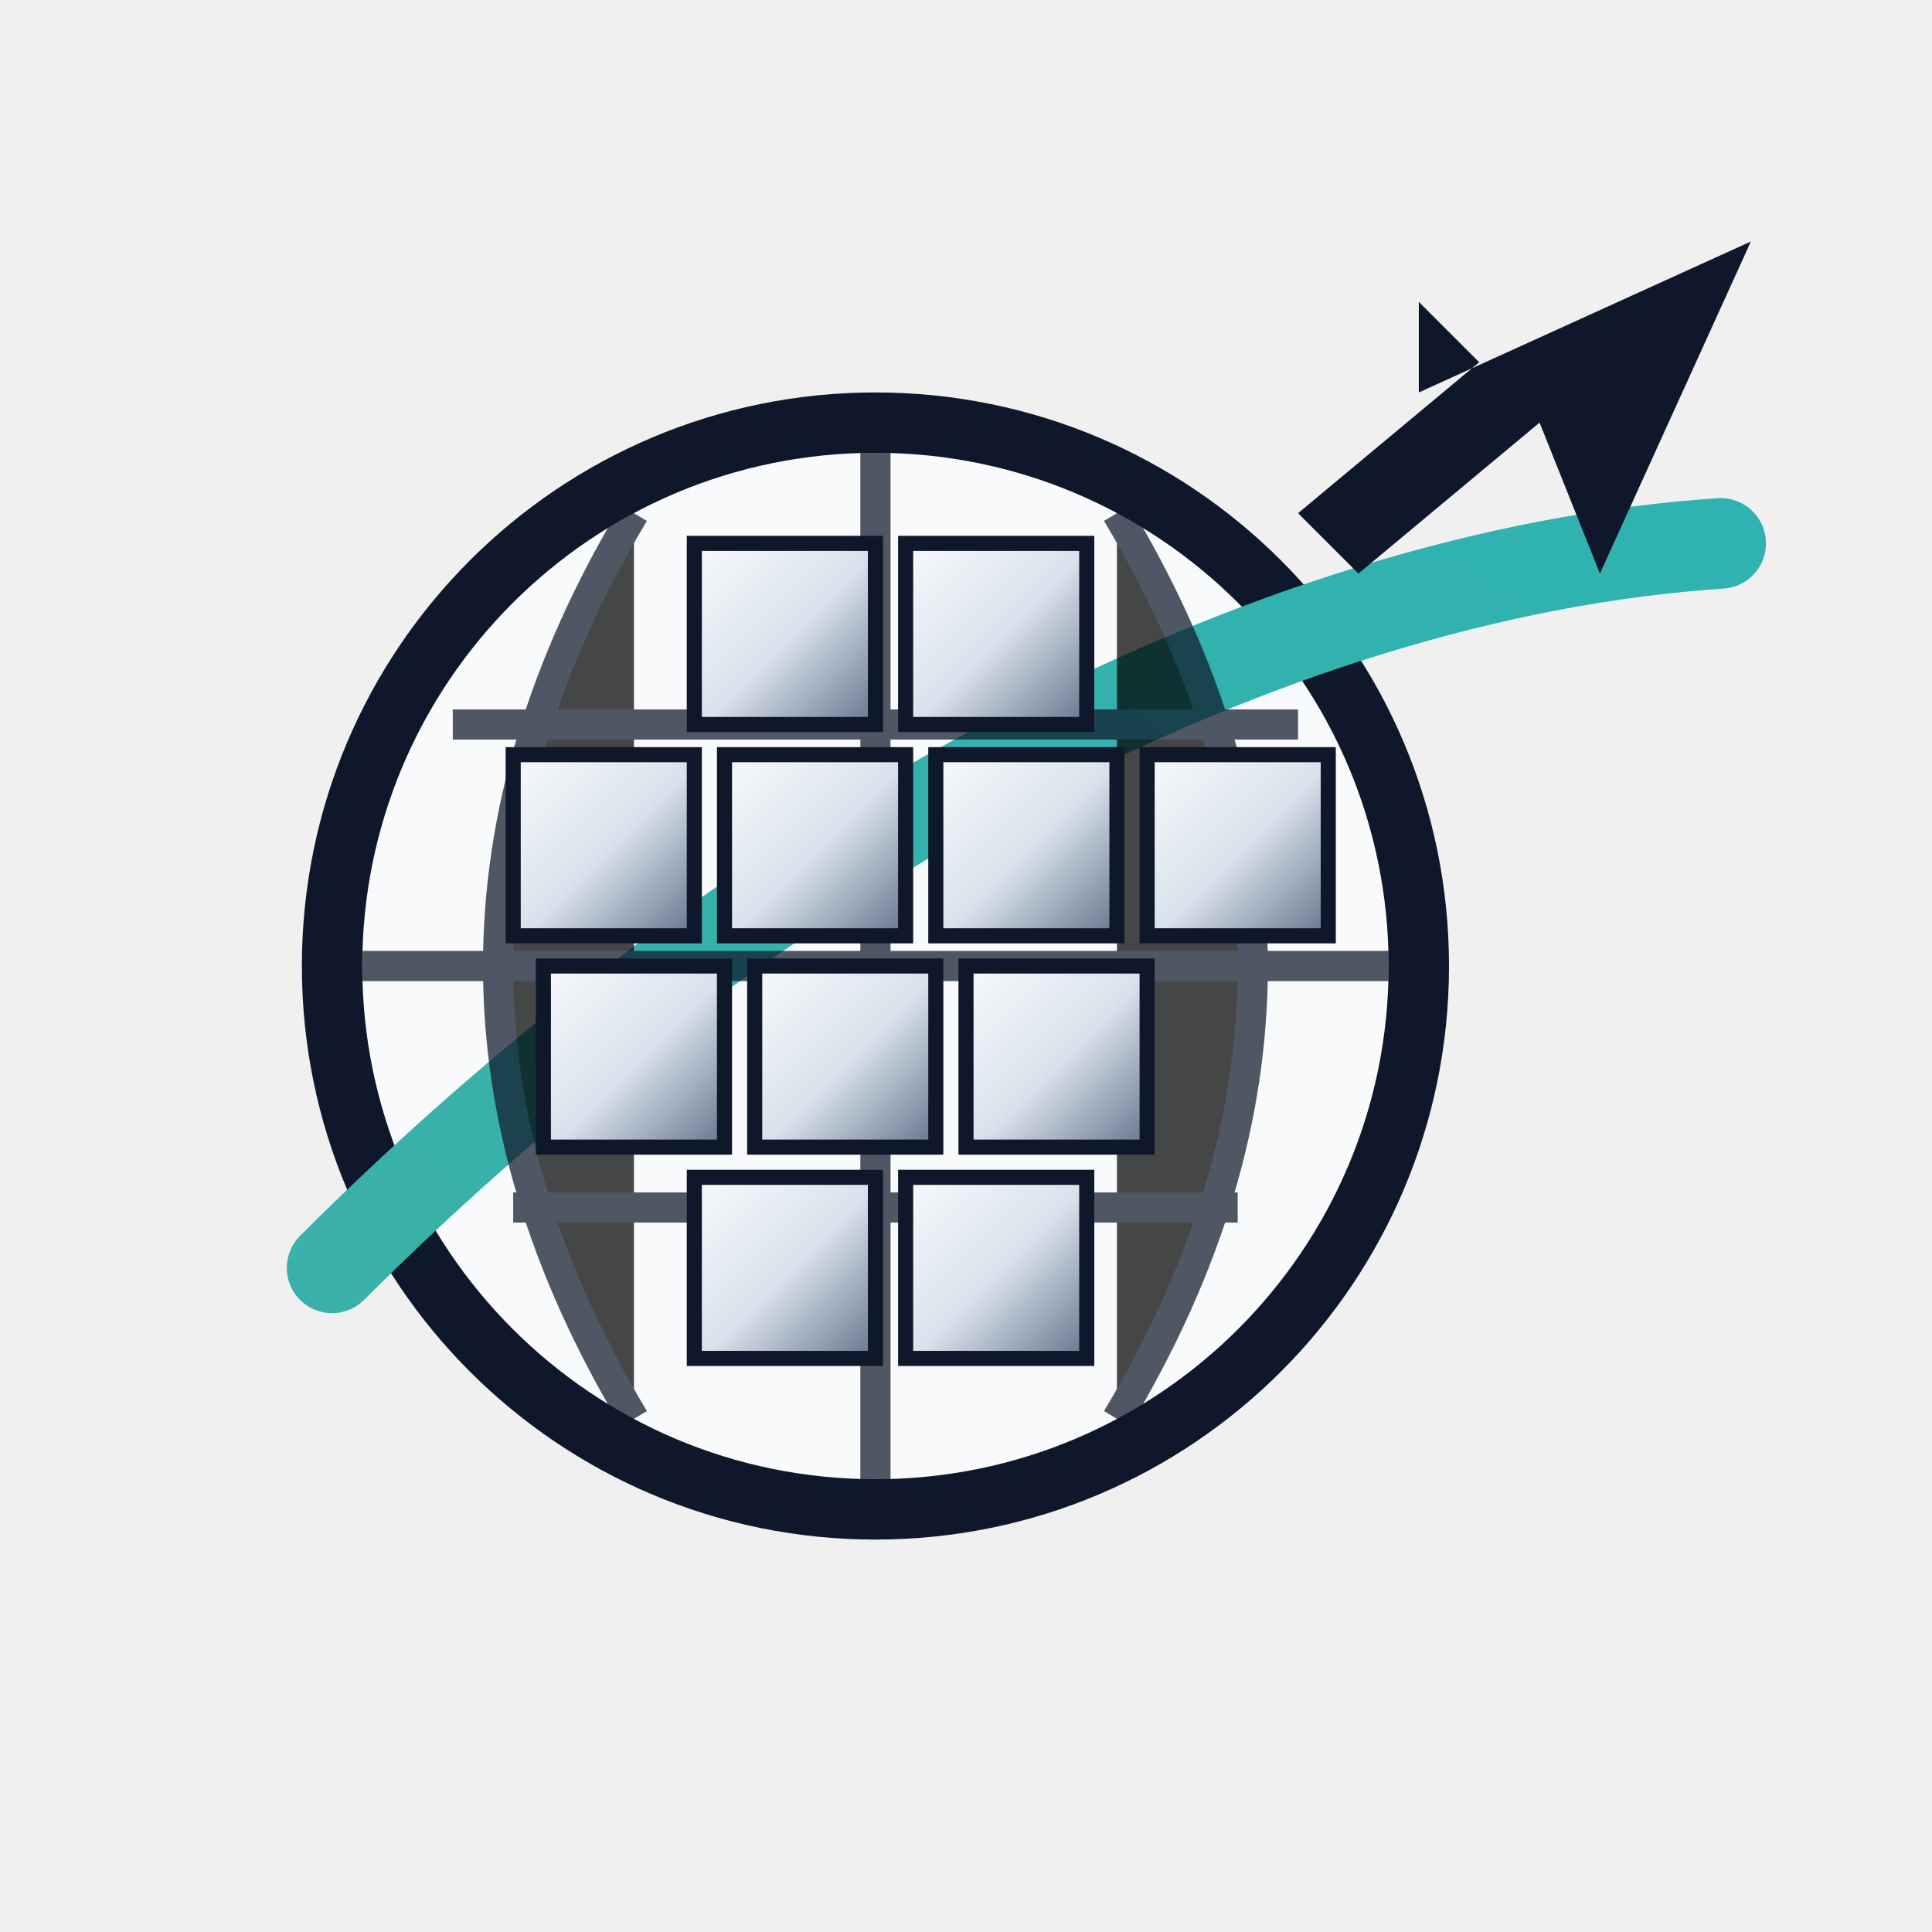
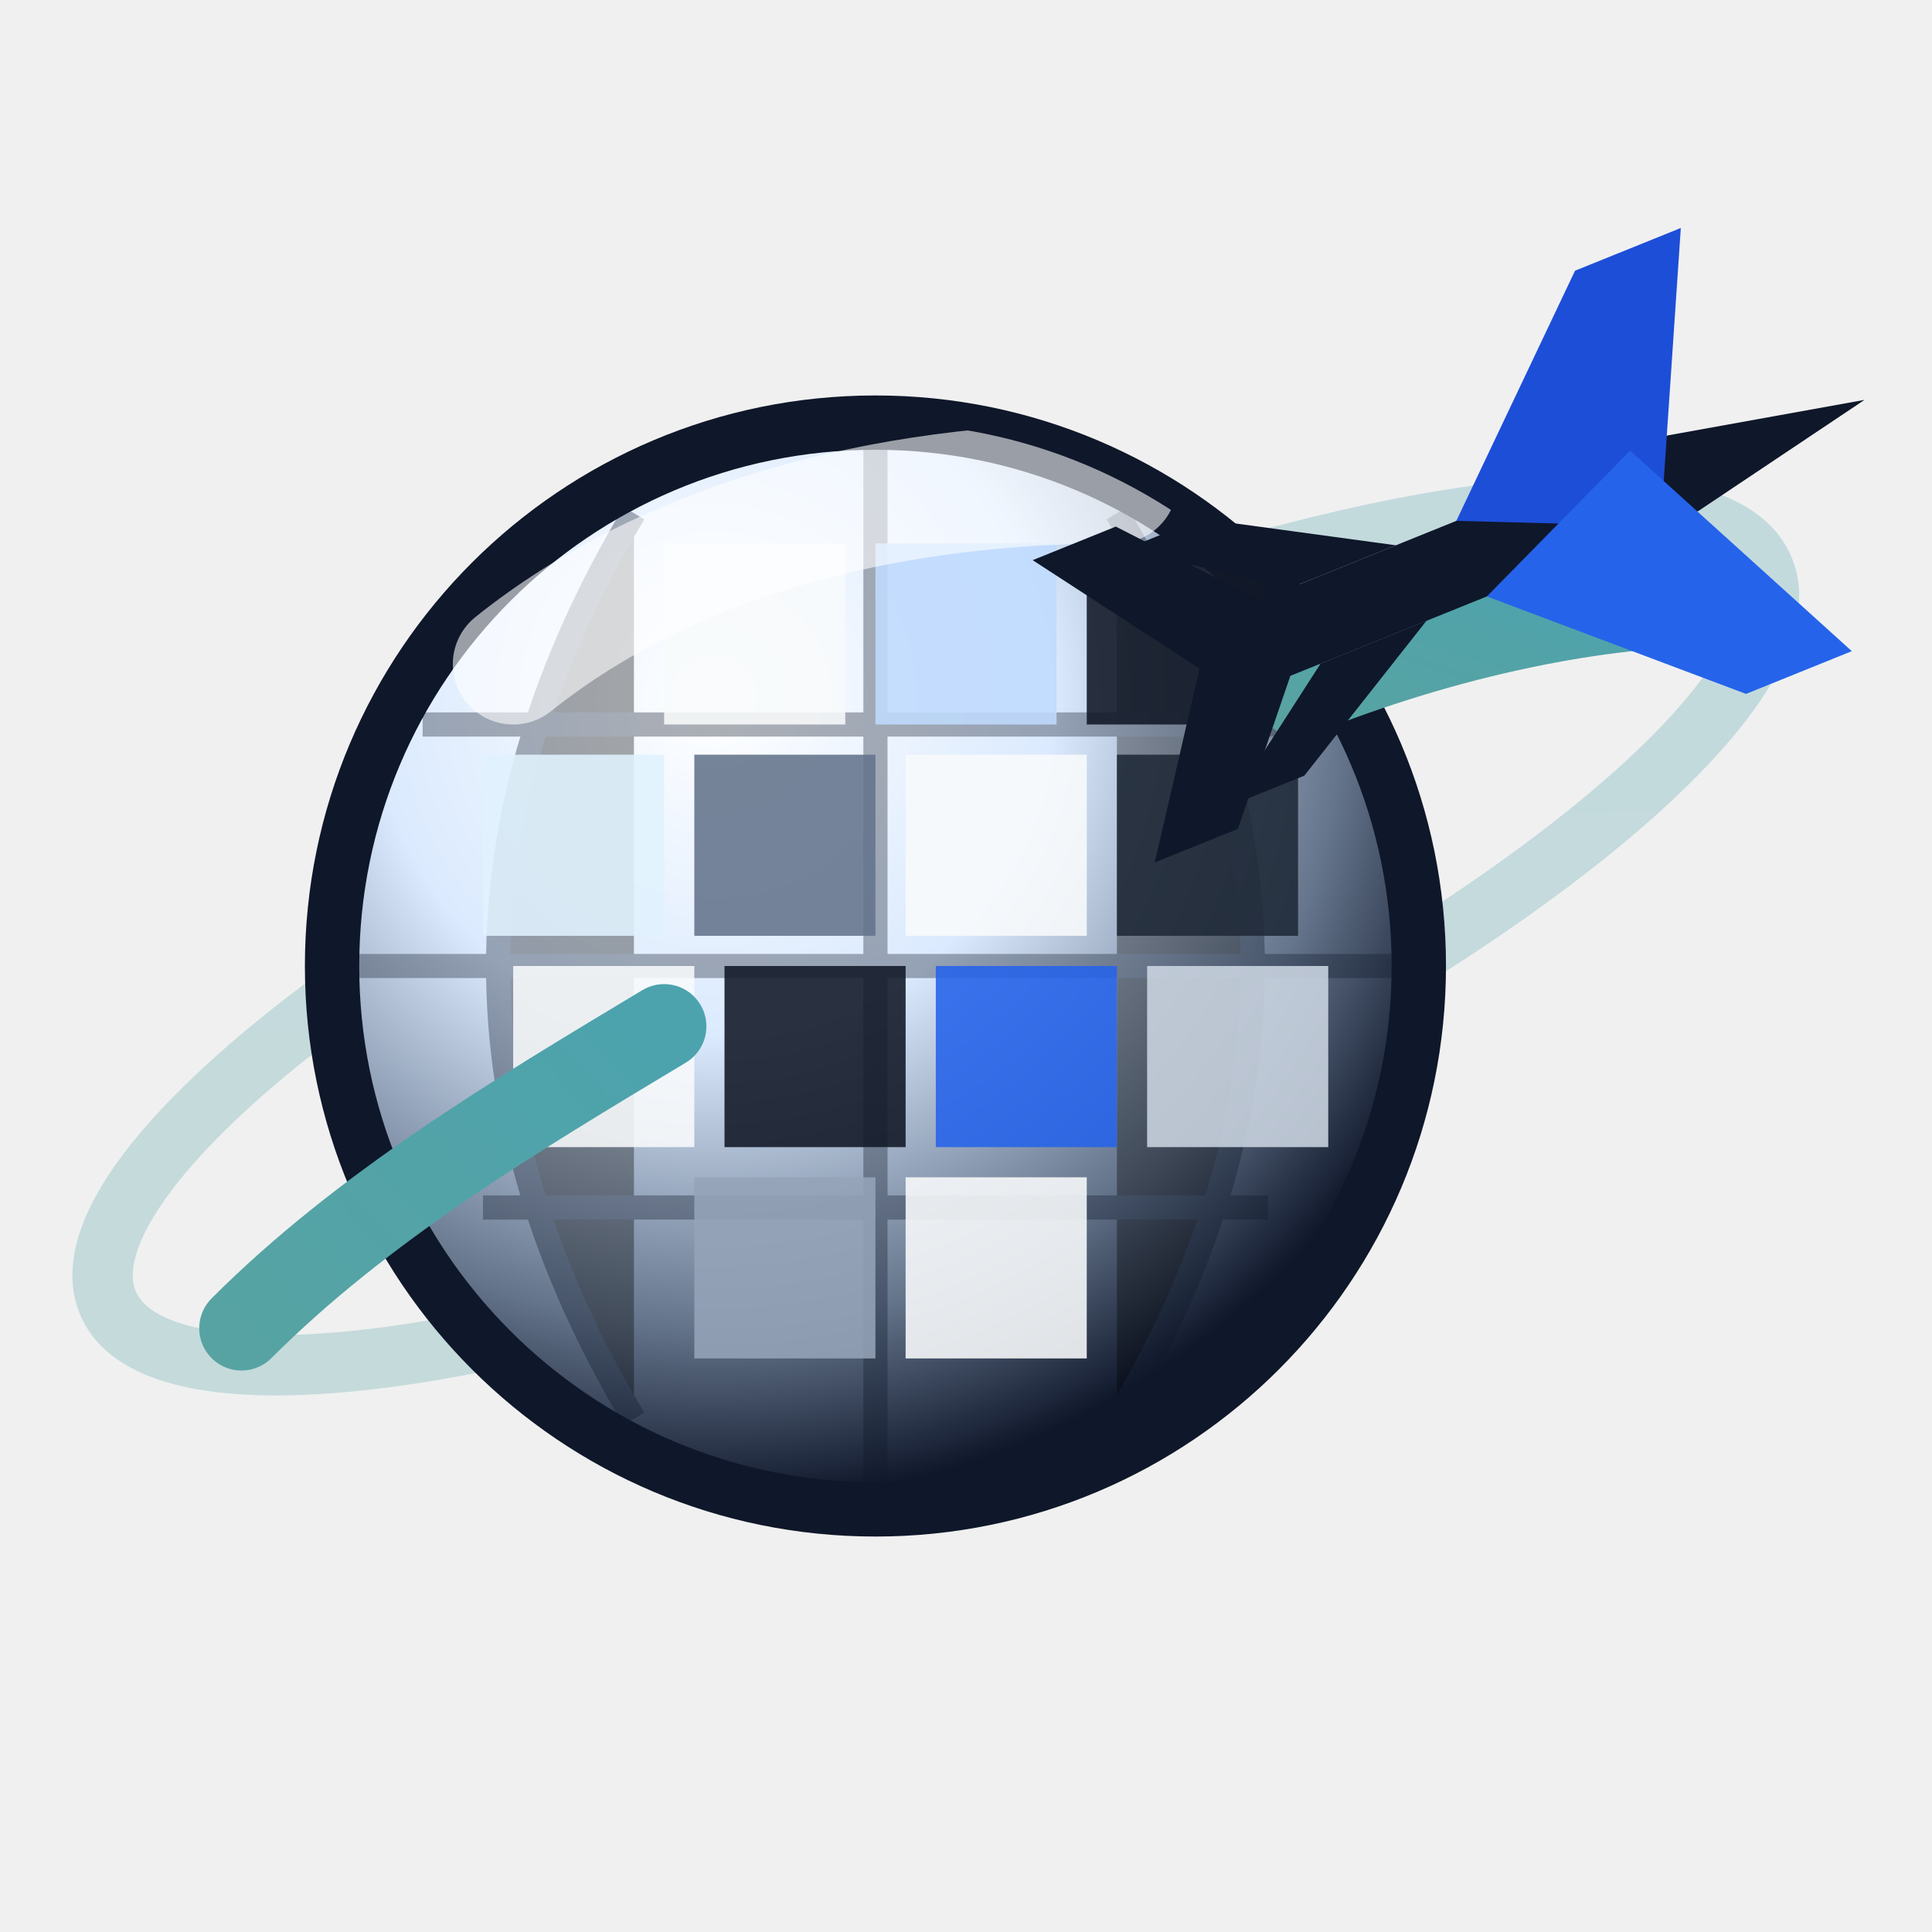
<svg xmlns="http://www.w3.org/2000/svg" viewBox="0 0 64 64" role="img" aria-label="Disco Media">
  <defs>
-     <linearGradient id="tile" x1="0" y1="0" x2="1" y2="1">
-       <stop offset="0" stop-color="#f8fafc" />
-       <stop offset="0.52" stop-color="#d9e2ec" />
-       <stop offset="1" stop-color="#64748b" />
+     <radialGradient id="globe" cx="35%" cy="25%" r="75%">
+       <stop offset="0" stop-color="#ffffff" />
+       <stop offset="0.42" stop-color="#dbeafe" />
+       <stop offset="0.78" stop-color="#64748b" />
+       <stop offset="1" stop-color="#0f172a" />
+     </radialGradient>
+     <linearGradient id="orbit" x1="6" y1="48" x2="59" y2="13">
+       <stop offset="0" stop-color="#f59e0b" />
+       <stop offset="0.48" stop-color="#0ea5e9" />
+       <stop offset="1" stop-color="#1d4ed8" />
    </linearGradient>
-     <linearGradient id="orbit" x1="6" y1="52" x2="58" y2="14">
-       <stop offset="0" stop-color="#f59e0b" />
-       <stop offset="0.5" stop-color="#06b6d4" />
-       <stop offset="1" stop-color="#2563eb" />
-     </linearGradient>
+     <clipPath id="globe-clip">
+       <circle cx="29" cy="32" r="18" />
+     </clipPath>
  </defs>
-   <circle cx="29" cy="32" r="18" fill="#f8fafc" stroke="#0f172a" stroke-width="2" />
-   <path d="M11 42c14-14 31-23 46-24" fill="none" stroke="url(#orbit)" stroke-width="3" stroke-linecap="round" />
-   <path d="M47 13l11-5-5 11-2-5-6 5-2-2 6-5-2-2z" fill="#0f172a" />
-   <g stroke="#0f172a" stroke-width="1" opacity=".72">
-     <path d="M12 32h34M15 24h28M17 40h24M29 14v36M21 17c-6 10-6 20 0 30M37 17c6 10 6 20 0 30" />
+   <ellipse cx="31" cy="31" rx="30" ry="8" fill="none" opacity=".28" stroke="url(#orbit)" stroke-linecap="round" stroke-width="2" transform="rotate(-24 31 31)" />
+   <circle cx="29" cy="32" r="18" fill="url(#globe)" stroke="#0f172a" stroke-width="1.8" />
+   <g clip-path="url(#globe-clip)">
+     <g opacity=".34" stroke="#0f172a" stroke-width=".8">
+       <path d="M11 32h36M14 24h30M16 40h26M29 14v36M21 17c-6 10-6 20 0 30M37 17c6 10 6 20 0 30" />
+     </g>
+     <g opacity=".88">
+       <rect x="22" y="18" width="6" height="6" fill="#f8fafc" />
+       <rect x="29" y="18" width="6" height="6" fill="#bfdbfe" />
+       <rect x="36" y="18" width="6" height="6" fill="#111827" />
+       <rect x="16" y="25" width="6" height="6" fill="#e0f2fe" />
+       <rect x="23" y="25" width="6" height="6" fill="#64748b" />
+       <rect x="30" y="25" width="6" height="6" fill="#f8fafc" />
+       <rect x="37" y="25" width="6" height="6" fill="#1f2937" />
+       <rect x="17" y="32" width="6" height="6" fill="#f8fafc" />
+       <rect x="24" y="32" width="6" height="6" fill="#111827" />
+       <rect x="31" y="32" width="6" height="6" fill="#2563eb" />
+       <rect x="38" y="32" width="6" height="6" fill="#cbd5e1" />
+       <rect x="23" y="39" width="6" height="6" fill="#94a3b8" />
+       <rect x="30" y="39" width="6" height="6" fill="#f8fafc" />
+     </g>
+     <path d="M17 22c5-4 12-6 20-6" fill="none" opacity=".58" stroke="#ffffff" stroke-linecap="round" stroke-width="4" />
  </g>
-   <g fill="url(#tile)" stroke="#0f172a" stroke-width=".5">
-     <rect x="23" y="18" width="6" height="6" />
-     <rect x="30" y="18" width="6" height="6" />
-     <rect x="17" y="25" width="6" height="6" />
-     <rect x="24" y="25" width="6" height="6" />
-     <rect x="31" y="25" width="6" height="6" />
-     <rect x="38" y="25" width="6" height="6" />
-     <rect x="18" y="32" width="6" height="6" />
-     <rect x="25" y="32" width="6" height="6" />
-     <rect x="32" y="32" width="6" height="6" />
-     <rect x="23" y="39" width="6" height="6" />
-     <rect x="30" y="39" width="6" height="6" />
+   <path d="M8 44c4-4 9-7 14-10" fill="none" stroke="url(#orbit)" stroke-linecap="round" stroke-width="2.8" />
+   <path d="M43 23c5-2 10-3 14-3" fill="none" stroke="url(#orbit)" stroke-linecap="round" stroke-width="2.8" />
+   <g transform="translate(50 18) rotate(-22) scale(.27)">
+     <path d="M-31-5h54L47 0 23 5h-54l-13 15h-11l14-20-14-20h11z" fill="#0f172a" />
+     <path d="M-5-5 20-28h14L18 5z" fill="#1d4ed8" />
+     <path d="M-5 5 20 28h14L18-5z" fill="#2563eb" />
+     <path d="M-27-5-44-17h10l21 12zM-27 5-44 17h10l21-12z" fill="#0f172a" />
  </g>
</svg>
